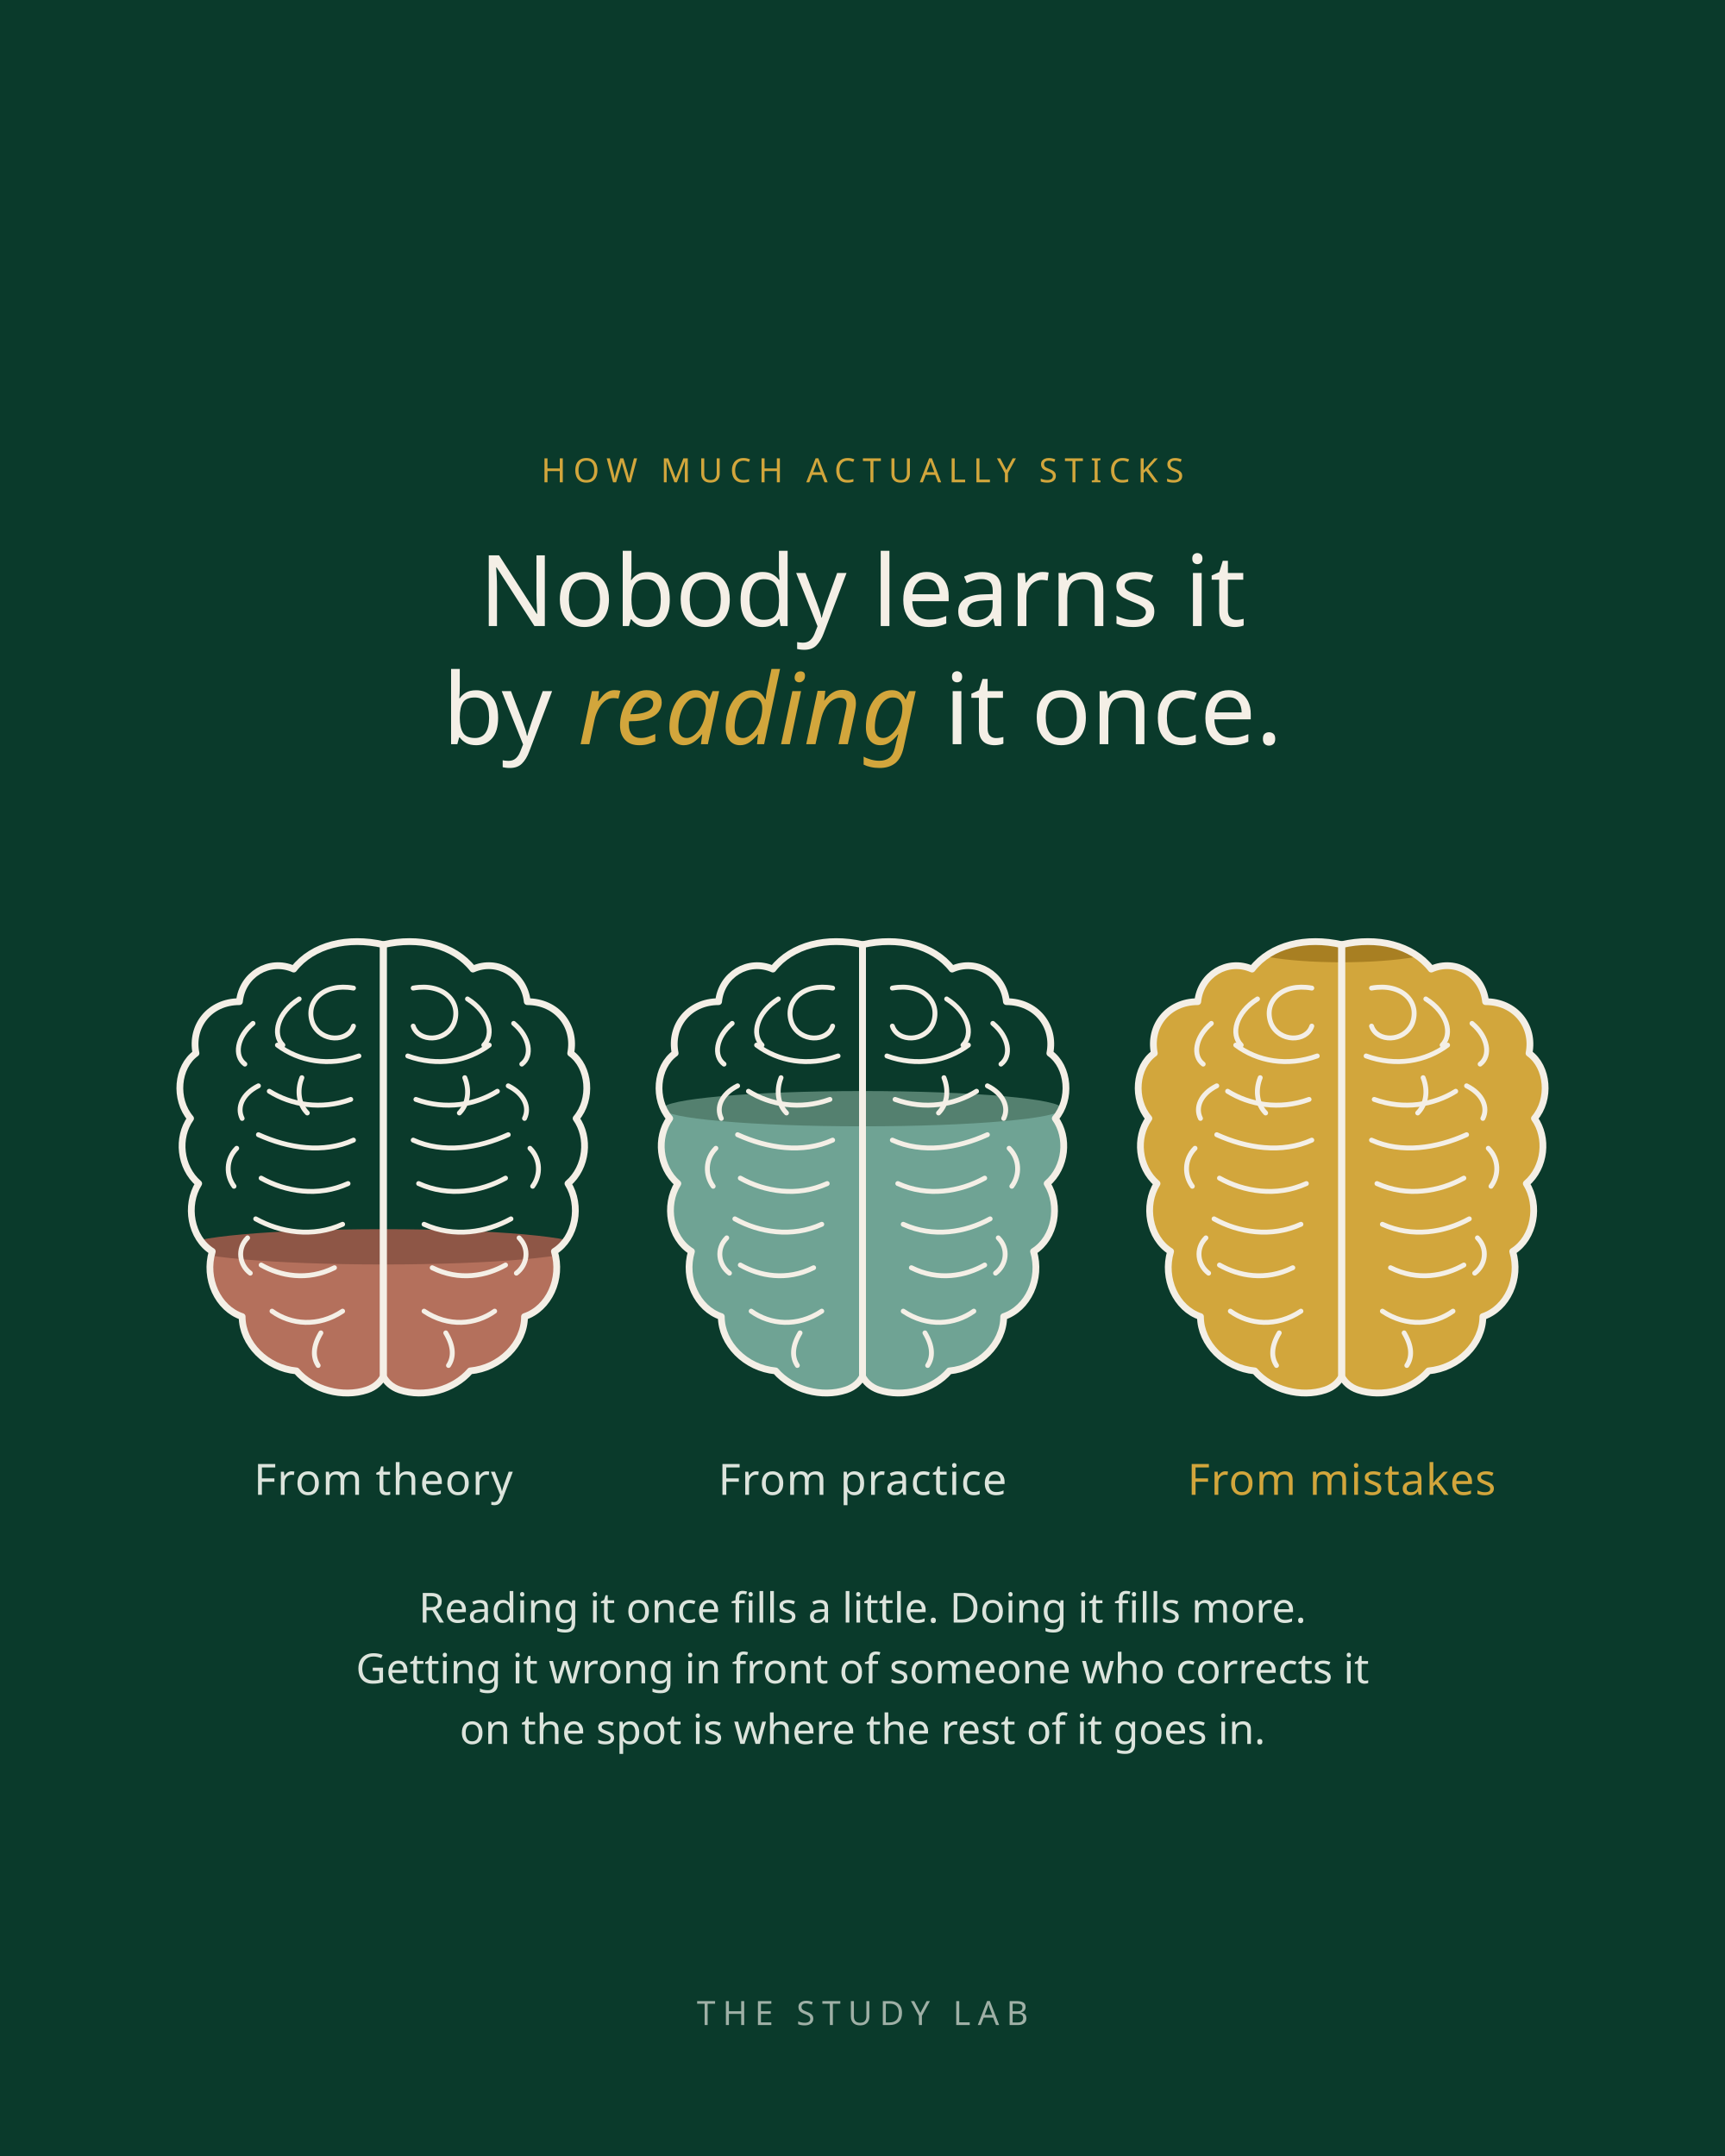
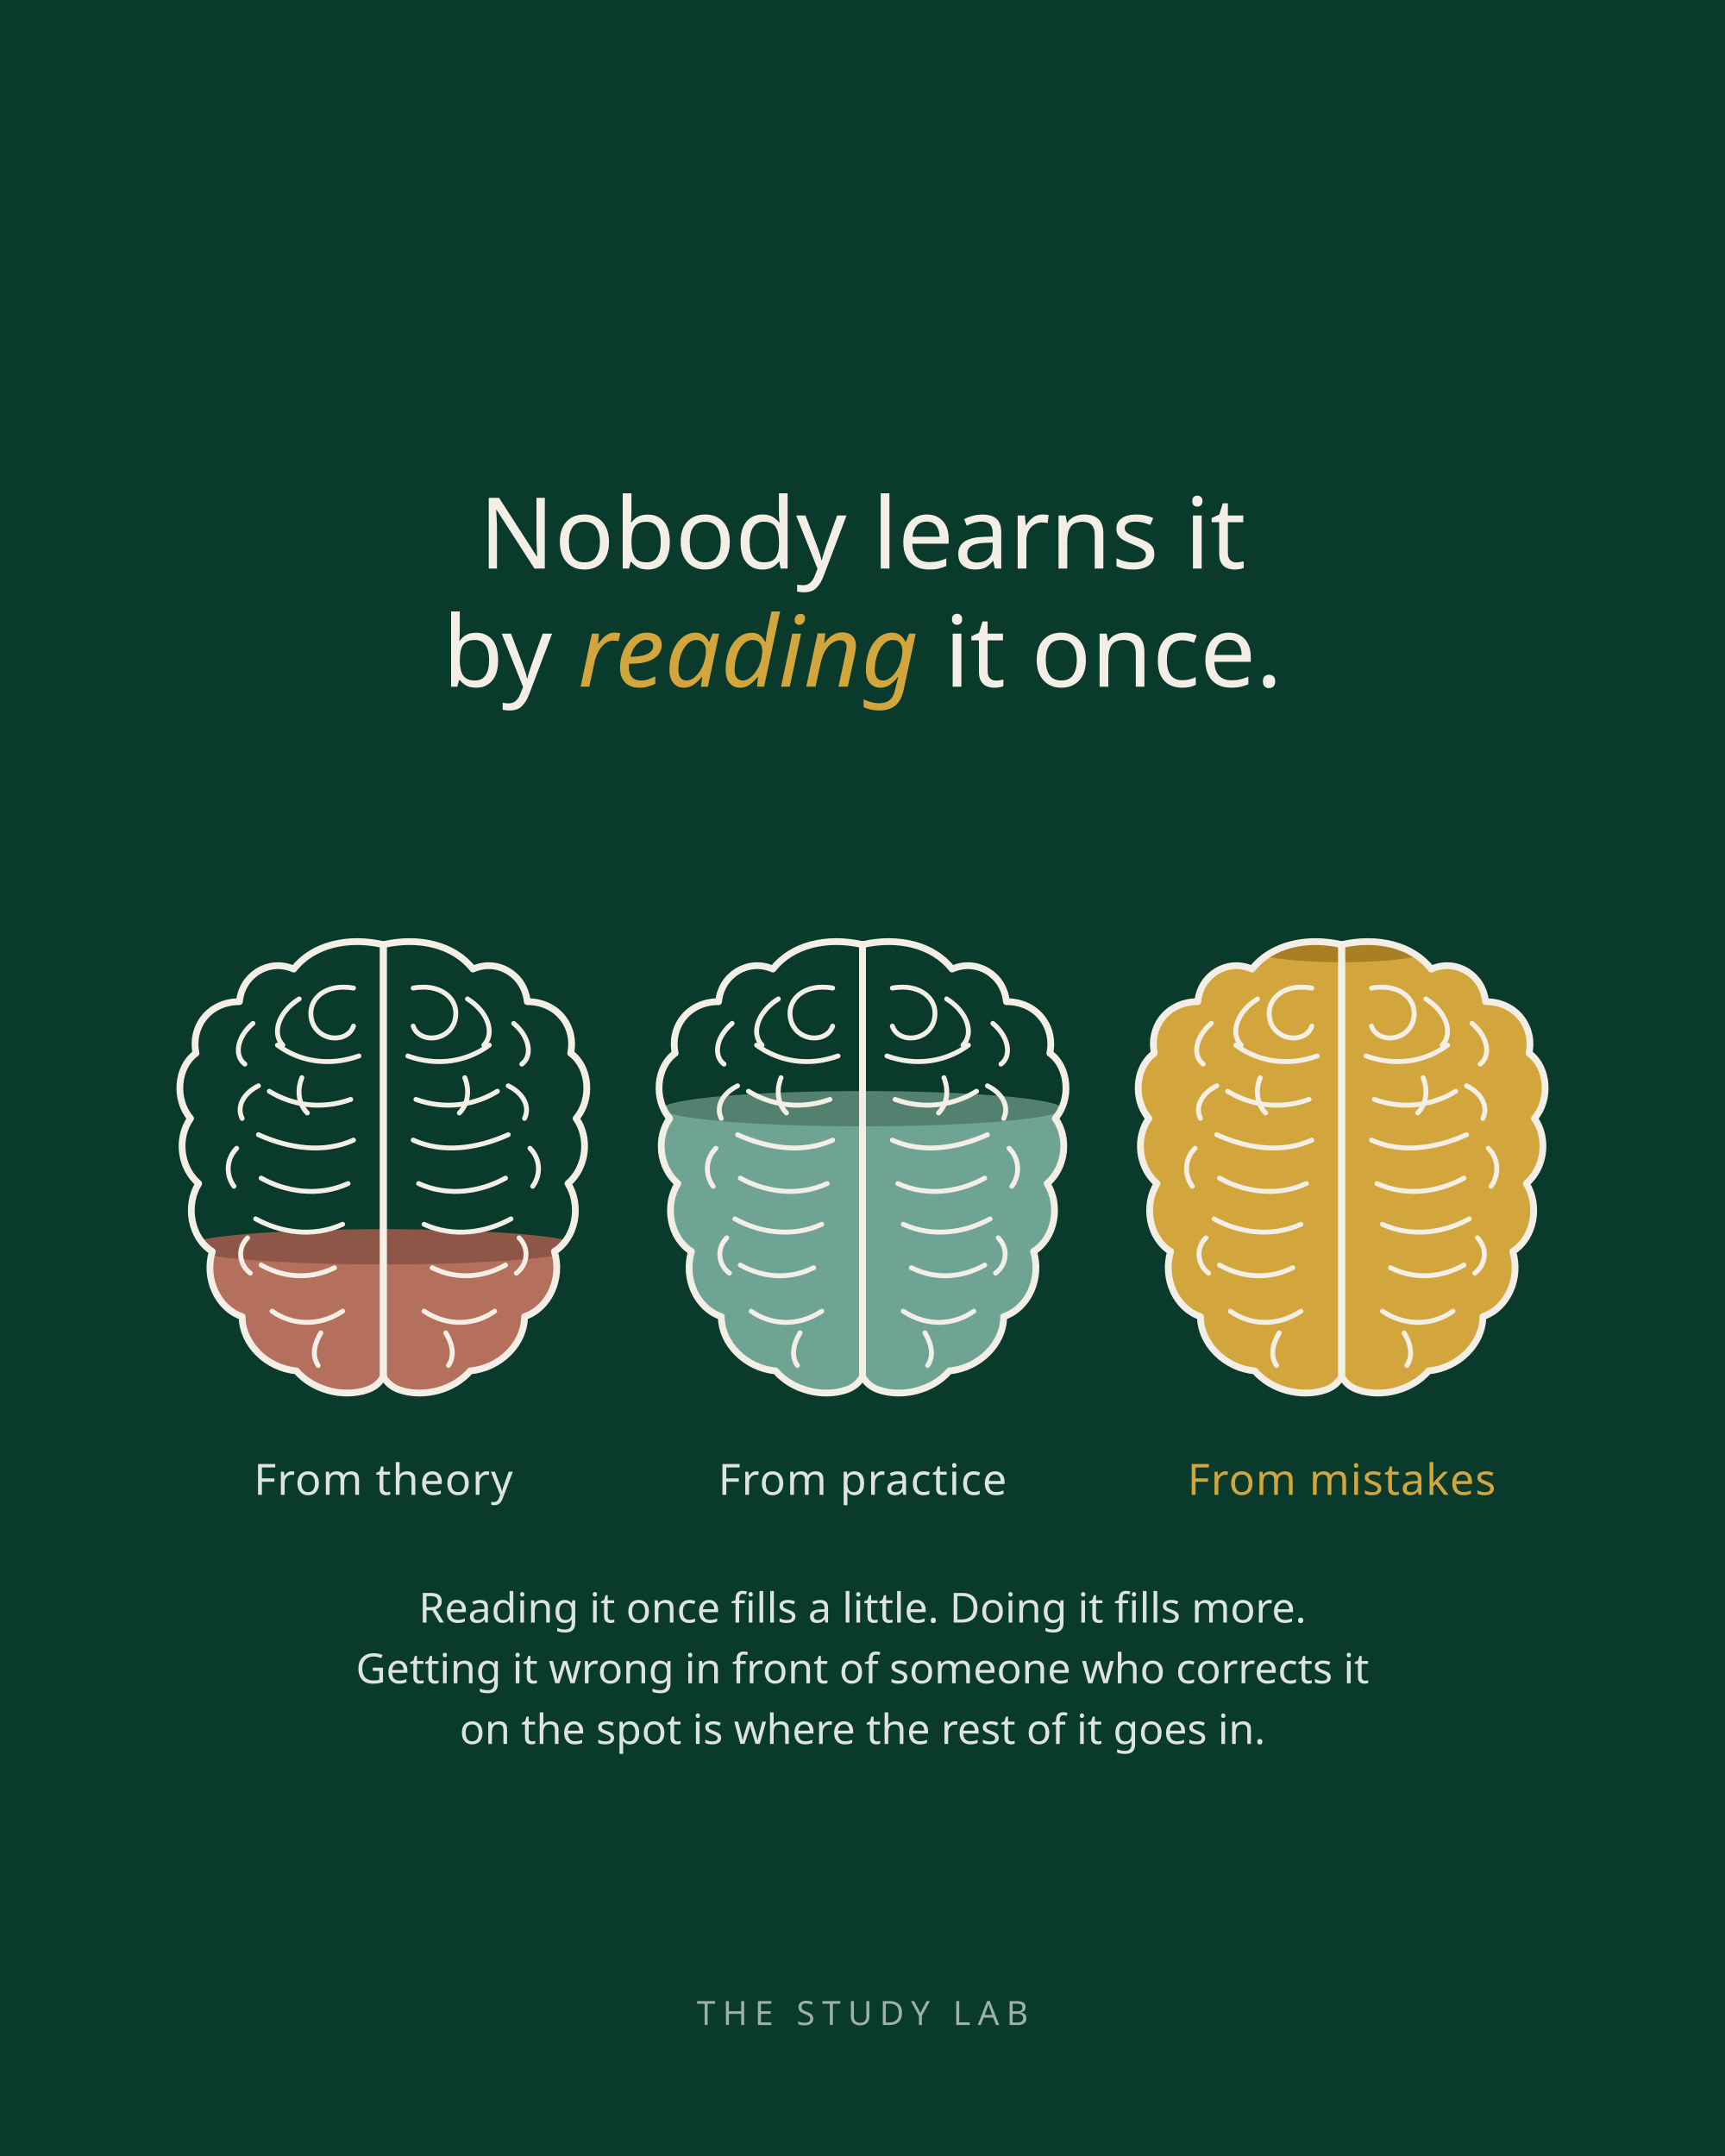
<svg xmlns="http://www.w3.org/2000/svg" width="1080" height="1350" viewBox="0 0 1080 1350">
  <rect width="1080" height="1350" fill="#0A3A2B" />
-   <text x="540" y="302" font-family="Jost" font-size="21" font-weight="500" letter-spacing="4.5" fill="#D2A63C" text-anchor="middle">HOW MUCH ACTUALLY STICKS</text>
-   <text x="540" y="392" font-family="Playfair Display" font-size="62" font-weight="400" fill="#F4EFE6" text-anchor="middle">Nobody learns it</text>
-   <text x="540" y="466" font-family="Playfair Display" font-size="62" font-weight="400" fill="#F4EFE6" text-anchor="middle">by <tspan font-style="italic" fill="#D2A63C">reading</tspan> it once.</text>
+   <text x="540" y="356" font-family="Playfair Display" font-size="62" font-weight="400" fill="#F4EFE6" text-anchor="middle">Nobody learns it</text>
+   <text x="540" y="430" font-family="Playfair Display" font-size="62" font-weight="400" fill="#F4EFE6" text-anchor="middle">by <tspan font-style="italic" fill="#D2A63C">reading</tspan> it once.</text>
  <g transform="translate(240 736) scale(0.85)">
    <defs>
      <clipPath id="brain-clip-portrait-0">
        <path d="M 0 -170   C 26 -176 52 -170 66 -152   C 84 -160 104 -148 106 -128   C 128 -128 142 -110 138 -90   C 152 -80 154 -56 142 -42   C 152 -28 150 -6 136 6   C 146 22 142 46 126 56   C 132 76 122 98 104 104   C 104 124 86 142 64 144   C 52 158 30 164 12 158   C 6 156 2 152 0 148 Z" />
        <path d="M 0 -170   C -26 -176 -52 -170 -66 -152   C -84 -160 -104 -148 -106 -128   C -128 -128 -142 -110 -138 -90   C -152 -80 -154 -56 -142 -42   C -152 -28 -150 -6 -136 6   C -146 22 -142 46 -126 56   C -132 76 -122 98 -104 104   C -104 124 -86 142 -64 144   C -52 158 -30 164 -12 158   C -6 156 -2 152 0 148 Z" />
      </clipPath>
    </defs>
    <g clip-path="url(#brain-clip-portrait-0)">
      <rect x="-170" y="52.6" width="340" height="125.4" fill="#B4705C" />
      <ellipse cx="0" cy="52.6" rx="146.4" ry="13" fill="#8E5646" />
    </g>
    <path d="M 0 -170   C 26 -176 52 -170 66 -152   C 84 -160 104 -148 106 -128   C 128 -128 142 -110 138 -90   C 152 -80 154 -56 142 -42   C 152 -28 150 -6 136 6   C 146 22 142 46 126 56   C 132 76 122 98 104 104   C 104 124 86 142 64 144   C 52 158 30 164 12 158   C 6 156 2 152 0 148 Z" fill="none" stroke="#F4EFE6" stroke-width="5" stroke-linecap="round" stroke-linejoin="round" />
    <path d="M 0 -170   C -26 -176 -52 -170 -66 -152   C -84 -160 -104 -148 -106 -128   C -128 -128 -142 -110 -138 -90   C -152 -80 -154 -56 -142 -42   C -152 -28 -150 -6 -136 6   C -146 22 -142 46 -126 56   C -132 76 -122 98 -104 104   C -104 124 -86 142 -64 144   C -52 158 -30 164 -12 158   C -6 156 -2 152 0 148 Z" fill="none" stroke="#F4EFE6" stroke-width="5" stroke-linecap="round" stroke-linejoin="round" />
    <path d="M 22 -138 C 44 -142 58 -128 52 -112 C 46 -98 26 -98 22 -110" fill="none" stroke="#F4EFE6" stroke-width="3.6" stroke-linecap="round" stroke-linejoin="round" />
    <path d="M 62 -130 C 78 -120 82 -104 74 -96" fill="none" stroke="#F4EFE6" stroke-width="3.6" stroke-linecap="round" stroke-linejoin="round" />
    <path d="M 96 -112 C 108 -102 110 -88 102 -82" fill="none" stroke="#F4EFE6" stroke-width="3.6" stroke-linecap="round" stroke-linejoin="round" />
    <path d="M 18 -88 C 40 -80 62 -84 78 -96" fill="none" stroke="#F4EFE6" stroke-width="3.6" stroke-linecap="round" stroke-linejoin="round" />
    <path d="M 92 -66 C 104 -60 108 -50 104 -42" fill="none" stroke="#F4EFE6" stroke-width="3.6" stroke-linecap="round" stroke-linejoin="round" />
    <path d="M 24 -56 C 46 -48 68 -52 84 -62" fill="none" stroke="#F4EFE6" stroke-width="3.6" stroke-linecap="round" stroke-linejoin="round" />
    <path d="M 22 -26 C 44 -16 70 -20 92 -30" fill="none" stroke="#F4EFE6" stroke-width="3.6" stroke-linecap="round" stroke-linejoin="round" />
    <path d="M 108 -20 C 116 -12 116 0 110 8" fill="none" stroke="#F4EFE6" stroke-width="3.6" stroke-linecap="round" stroke-linejoin="round" />
    <path d="M 26 6 C 48 16 72 12 90 2" fill="none" stroke="#F4EFE6" stroke-width="3.6" stroke-linecap="round" stroke-linejoin="round" />
    <path d="M 30 36 C 52 46 76 42 94 32" fill="none" stroke="#F4EFE6" stroke-width="3.6" stroke-linecap="round" stroke-linejoin="round" />
    <path d="M 100 46 C 108 54 106 66 98 72" fill="none" stroke="#F4EFE6" stroke-width="3.6" stroke-linecap="round" stroke-linejoin="round" />
    <path d="M 36 68 C 56 78 76 74 90 66" fill="none" stroke="#F4EFE6" stroke-width="3.6" stroke-linecap="round" stroke-linejoin="round" />
    <path d="M 30 100 C 48 112 68 110 82 100" fill="none" stroke="#F4EFE6" stroke-width="3.6" stroke-linecap="round" stroke-linejoin="round" />
    <path d="M 60 -72 C 64 -62 62 -52 56 -46" fill="none" stroke="#F4EFE6" stroke-width="3.6" stroke-linecap="round" stroke-linejoin="round" />
    <path d="M 46 116 C 52 126 52 134 48 140" fill="none" stroke="#F4EFE6" stroke-width="3.6" stroke-linecap="round" stroke-linejoin="round" />
    <path d="M -22 -138 C -44 -142 -58 -128 -52 -112 C -46 -98 -26 -98 -22 -110" fill="none" stroke="#F4EFE6" stroke-width="3.6" stroke-linecap="round" stroke-linejoin="round" />
    <path d="M -62 -130 C -78 -120 -82 -104 -74 -96" fill="none" stroke="#F4EFE6" stroke-width="3.6" stroke-linecap="round" stroke-linejoin="round" />
    <path d="M -96 -112 C -108 -102 -110 -88 -102 -82" fill="none" stroke="#F4EFE6" stroke-width="3.6" stroke-linecap="round" stroke-linejoin="round" />
    <path d="M -18 -88 C -40 -80 -62 -84 -78 -96" fill="none" stroke="#F4EFE6" stroke-width="3.6" stroke-linecap="round" stroke-linejoin="round" />
    <path d="M -92 -66 C -104 -60 -108 -50 -104 -42" fill="none" stroke="#F4EFE6" stroke-width="3.6" stroke-linecap="round" stroke-linejoin="round" />
    <path d="M -24 -56 C -46 -48 -68 -52 -84 -62" fill="none" stroke="#F4EFE6" stroke-width="3.6" stroke-linecap="round" stroke-linejoin="round" />
    <path d="M -22 -26 C -44 -16 -70 -20 -92 -30" fill="none" stroke="#F4EFE6" stroke-width="3.6" stroke-linecap="round" stroke-linejoin="round" />
    <path d="M -108 -20 C -116 -12 -116 0 -110 8" fill="none" stroke="#F4EFE6" stroke-width="3.6" stroke-linecap="round" stroke-linejoin="round" />
    <path d="M -26 6 C -48 16 -72 12 -90 2" fill="none" stroke="#F4EFE6" stroke-width="3.6" stroke-linecap="round" stroke-linejoin="round" />
    <path d="M -30 36 C -52 46 -76 42 -94 32" fill="none" stroke="#F4EFE6" stroke-width="3.6" stroke-linecap="round" stroke-linejoin="round" />
    <path d="M -100 46 C -108 54 -106 66 -98 72" fill="none" stroke="#F4EFE6" stroke-width="3.6" stroke-linecap="round" stroke-linejoin="round" />
    <path d="M -36 68 C -56 78 -76 74 -90 66" fill="none" stroke="#F4EFE6" stroke-width="3.6" stroke-linecap="round" stroke-linejoin="round" />
    <path d="M -30 100 C -48 112 -68 110 -82 100" fill="none" stroke="#F4EFE6" stroke-width="3.6" stroke-linecap="round" stroke-linejoin="round" />
    <path d="M -60 -72 C -64 -62 -62 -52 -56 -46" fill="none" stroke="#F4EFE6" stroke-width="3.6" stroke-linecap="round" stroke-linejoin="round" />
    <path d="M -46 116 C -52 126 -52 134 -48 140" fill="none" stroke="#F4EFE6" stroke-width="3.6" stroke-linecap="round" stroke-linejoin="round" />
  </g>
  <text x="240" y="936" font-family="Jost" font-size="27" font-weight="400" letter-spacing="0.6" fill="#DCE4DC" text-anchor="middle">From theory</text>
  <g transform="translate(540 736) scale(0.85)">
    <defs>
      <clipPath id="brain-clip-portrait-1">
        <path d="M 0 -170   C 26 -176 52 -170 66 -152   C 84 -160 104 -148 106 -128   C 128 -128 142 -110 138 -90   C 152 -80 154 -56 142 -42   C 152 -28 150 -6 136 6   C 146 22 142 46 126 56   C 132 76 122 98 104 104   C 104 124 86 142 64 144   C 52 158 30 164 12 158   C 6 156 2 152 0 148 Z" />
        <path d="M 0 -170   C -26 -176 -52 -170 -66 -152   C -84 -160 -104 -148 -106 -128   C -128 -128 -142 -110 -138 -90   C -152 -80 -154 -56 -142 -42   C -152 -28 -150 -6 -136 6   C -146 22 -142 46 -126 56   C -132 76 -122 98 -104 104   C -104 124 -86 142 -64 144   C -52 158 -30 164 -12 158   C -6 156 -2 152 0 148 Z" />
      </clipPath>
    </defs>
    <g clip-path="url(#brain-clip-portrait-1)">
      <rect x="-170" y="-49.16" width="340" height="227.16" fill="#6FA394" />
      <ellipse cx="0" cy="-49.16" rx="147.1" ry="13" fill="#54806F" />
    </g>
    <path d="M 0 -170   C 26 -176 52 -170 66 -152   C 84 -160 104 -148 106 -128   C 128 -128 142 -110 138 -90   C 152 -80 154 -56 142 -42   C 152 -28 150 -6 136 6   C 146 22 142 46 126 56   C 132 76 122 98 104 104   C 104 124 86 142 64 144   C 52 158 30 164 12 158   C 6 156 2 152 0 148 Z" fill="none" stroke="#F4EFE6" stroke-width="5" stroke-linecap="round" stroke-linejoin="round" />
    <path d="M 0 -170   C -26 -176 -52 -170 -66 -152   C -84 -160 -104 -148 -106 -128   C -128 -128 -142 -110 -138 -90   C -152 -80 -154 -56 -142 -42   C -152 -28 -150 -6 -136 6   C -146 22 -142 46 -126 56   C -132 76 -122 98 -104 104   C -104 124 -86 142 -64 144   C -52 158 -30 164 -12 158   C -6 156 -2 152 0 148 Z" fill="none" stroke="#F4EFE6" stroke-width="5" stroke-linecap="round" stroke-linejoin="round" />
    <path d="M 22 -138 C 44 -142 58 -128 52 -112 C 46 -98 26 -98 22 -110" fill="none" stroke="#F4EFE6" stroke-width="3.6" stroke-linecap="round" stroke-linejoin="round" />
    <path d="M 62 -130 C 78 -120 82 -104 74 -96" fill="none" stroke="#F4EFE6" stroke-width="3.6" stroke-linecap="round" stroke-linejoin="round" />
    <path d="M 96 -112 C 108 -102 110 -88 102 -82" fill="none" stroke="#F4EFE6" stroke-width="3.6" stroke-linecap="round" stroke-linejoin="round" />
    <path d="M 18 -88 C 40 -80 62 -84 78 -96" fill="none" stroke="#F4EFE6" stroke-width="3.6" stroke-linecap="round" stroke-linejoin="round" />
    <path d="M 92 -66 C 104 -60 108 -50 104 -42" fill="none" stroke="#F4EFE6" stroke-width="3.6" stroke-linecap="round" stroke-linejoin="round" />
    <path d="M 24 -56 C 46 -48 68 -52 84 -62" fill="none" stroke="#F4EFE6" stroke-width="3.6" stroke-linecap="round" stroke-linejoin="round" />
    <path d="M 22 -26 C 44 -16 70 -20 92 -30" fill="none" stroke="#F4EFE6" stroke-width="3.6" stroke-linecap="round" stroke-linejoin="round" />
    <path d="M 108 -20 C 116 -12 116 0 110 8" fill="none" stroke="#F4EFE6" stroke-width="3.6" stroke-linecap="round" stroke-linejoin="round" />
    <path d="M 26 6 C 48 16 72 12 90 2" fill="none" stroke="#F4EFE6" stroke-width="3.6" stroke-linecap="round" stroke-linejoin="round" />
    <path d="M 30 36 C 52 46 76 42 94 32" fill="none" stroke="#F4EFE6" stroke-width="3.6" stroke-linecap="round" stroke-linejoin="round" />
    <path d="M 100 46 C 108 54 106 66 98 72" fill="none" stroke="#F4EFE6" stroke-width="3.6" stroke-linecap="round" stroke-linejoin="round" />
    <path d="M 36 68 C 56 78 76 74 90 66" fill="none" stroke="#F4EFE6" stroke-width="3.6" stroke-linecap="round" stroke-linejoin="round" />
    <path d="M 30 100 C 48 112 68 110 82 100" fill="none" stroke="#F4EFE6" stroke-width="3.6" stroke-linecap="round" stroke-linejoin="round" />
    <path d="M 60 -72 C 64 -62 62 -52 56 -46" fill="none" stroke="#F4EFE6" stroke-width="3.6" stroke-linecap="round" stroke-linejoin="round" />
    <path d="M 46 116 C 52 126 52 134 48 140" fill="none" stroke="#F4EFE6" stroke-width="3.6" stroke-linecap="round" stroke-linejoin="round" />
    <path d="M -22 -138 C -44 -142 -58 -128 -52 -112 C -46 -98 -26 -98 -22 -110" fill="none" stroke="#F4EFE6" stroke-width="3.6" stroke-linecap="round" stroke-linejoin="round" />
    <path d="M -62 -130 C -78 -120 -82 -104 -74 -96" fill="none" stroke="#F4EFE6" stroke-width="3.6" stroke-linecap="round" stroke-linejoin="round" />
    <path d="M -96 -112 C -108 -102 -110 -88 -102 -82" fill="none" stroke="#F4EFE6" stroke-width="3.6" stroke-linecap="round" stroke-linejoin="round" />
    <path d="M -18 -88 C -40 -80 -62 -84 -78 -96" fill="none" stroke="#F4EFE6" stroke-width="3.6" stroke-linecap="round" stroke-linejoin="round" />
    <path d="M -92 -66 C -104 -60 -108 -50 -104 -42" fill="none" stroke="#F4EFE6" stroke-width="3.6" stroke-linecap="round" stroke-linejoin="round" />
    <path d="M -24 -56 C -46 -48 -68 -52 -84 -62" fill="none" stroke="#F4EFE6" stroke-width="3.6" stroke-linecap="round" stroke-linejoin="round" />
    <path d="M -22 -26 C -44 -16 -70 -20 -92 -30" fill="none" stroke="#F4EFE6" stroke-width="3.6" stroke-linecap="round" stroke-linejoin="round" />
    <path d="M -108 -20 C -116 -12 -116 0 -110 8" fill="none" stroke="#F4EFE6" stroke-width="3.6" stroke-linecap="round" stroke-linejoin="round" />
    <path d="M -26 6 C -48 16 -72 12 -90 2" fill="none" stroke="#F4EFE6" stroke-width="3.6" stroke-linecap="round" stroke-linejoin="round" />
    <path d="M -30 36 C -52 46 -76 42 -94 32" fill="none" stroke="#F4EFE6" stroke-width="3.6" stroke-linecap="round" stroke-linejoin="round" />
    <path d="M -100 46 C -108 54 -106 66 -98 72" fill="none" stroke="#F4EFE6" stroke-width="3.6" stroke-linecap="round" stroke-linejoin="round" />
    <path d="M -36 68 C -56 78 -76 74 -90 66" fill="none" stroke="#F4EFE6" stroke-width="3.6" stroke-linecap="round" stroke-linejoin="round" />
    <path d="M -30 100 C -48 112 -68 110 -82 100" fill="none" stroke="#F4EFE6" stroke-width="3.6" stroke-linecap="round" stroke-linejoin="round" />
    <path d="M -60 -72 C -64 -62 -62 -52 -56 -46" fill="none" stroke="#F4EFE6" stroke-width="3.6" stroke-linecap="round" stroke-linejoin="round" />
    <path d="M -46 116 C -52 126 -52 134 -48 140" fill="none" stroke="#F4EFE6" stroke-width="3.6" stroke-linecap="round" stroke-linejoin="round" />
  </g>
  <text x="540" y="936" font-family="Jost" font-size="27" font-weight="400" letter-spacing="0.6" fill="#DCE4DC" text-anchor="middle">From practice</text>
  <g transform="translate(840 736) scale(0.85)">
    <defs>
      <clipPath id="brain-clip-portrait-2">
        <path d="M 0 -170   C 26 -176 52 -170 66 -152   C 84 -160 104 -148 106 -128   C 128 -128 142 -110 138 -90   C 152 -80 154 -56 142 -42   C 152 -28 150 -6 136 6   C 146 22 142 46 126 56   C 132 76 122 98 104 104   C 104 124 86 142 64 144   C 52 158 30 164 12 158   C 6 156 2 152 0 148 Z" />
        <path d="M 0 -170   C -26 -176 -52 -170 -66 -152   C -84 -160 -104 -148 -106 -128   C -128 -128 -142 -110 -138 -90   C -152 -80 -154 -56 -142 -42   C -152 -28 -150 -6 -136 6   C -146 22 -142 46 -126 56   C -132 76 -122 98 -104 104   C -104 124 -86 142 -64 144   C -52 158 -30 164 -12 158   C -6 156 -2 152 0 148 Z" />
      </clipPath>
    </defs>
    <g clip-path="url(#brain-clip-portrait-2)">
      <rect x="-170" y="-170" width="340" height="348" fill="#D2A63C" />
      <ellipse cx="0" cy="-170" rx="75.7" ry="13" fill="#A87F22" />
    </g>
    <path d="M 0 -170   C 26 -176 52 -170 66 -152   C 84 -160 104 -148 106 -128   C 128 -128 142 -110 138 -90   C 152 -80 154 -56 142 -42   C 152 -28 150 -6 136 6   C 146 22 142 46 126 56   C 132 76 122 98 104 104   C 104 124 86 142 64 144   C 52 158 30 164 12 158   C 6 156 2 152 0 148 Z" fill="none" stroke="#F4EFE6" stroke-width="5" stroke-linecap="round" stroke-linejoin="round" />
    <path d="M 0 -170   C -26 -176 -52 -170 -66 -152   C -84 -160 -104 -148 -106 -128   C -128 -128 -142 -110 -138 -90   C -152 -80 -154 -56 -142 -42   C -152 -28 -150 -6 -136 6   C -146 22 -142 46 -126 56   C -132 76 -122 98 -104 104   C -104 124 -86 142 -64 144   C -52 158 -30 164 -12 158   C -6 156 -2 152 0 148 Z" fill="none" stroke="#F4EFE6" stroke-width="5" stroke-linecap="round" stroke-linejoin="round" />
    <path d="M 22 -138 C 44 -142 58 -128 52 -112 C 46 -98 26 -98 22 -110" fill="none" stroke="#F4EFE6" stroke-width="3.6" stroke-linecap="round" stroke-linejoin="round" />
    <path d="M 62 -130 C 78 -120 82 -104 74 -96" fill="none" stroke="#F4EFE6" stroke-width="3.6" stroke-linecap="round" stroke-linejoin="round" />
    <path d="M 96 -112 C 108 -102 110 -88 102 -82" fill="none" stroke="#F4EFE6" stroke-width="3.6" stroke-linecap="round" stroke-linejoin="round" />
    <path d="M 18 -88 C 40 -80 62 -84 78 -96" fill="none" stroke="#F4EFE6" stroke-width="3.6" stroke-linecap="round" stroke-linejoin="round" />
    <path d="M 92 -66 C 104 -60 108 -50 104 -42" fill="none" stroke="#F4EFE6" stroke-width="3.6" stroke-linecap="round" stroke-linejoin="round" />
    <path d="M 24 -56 C 46 -48 68 -52 84 -62" fill="none" stroke="#F4EFE6" stroke-width="3.6" stroke-linecap="round" stroke-linejoin="round" />
    <path d="M 22 -26 C 44 -16 70 -20 92 -30" fill="none" stroke="#F4EFE6" stroke-width="3.6" stroke-linecap="round" stroke-linejoin="round" />
    <path d="M 108 -20 C 116 -12 116 0 110 8" fill="none" stroke="#F4EFE6" stroke-width="3.6" stroke-linecap="round" stroke-linejoin="round" />
    <path d="M 26 6 C 48 16 72 12 90 2" fill="none" stroke="#F4EFE6" stroke-width="3.6" stroke-linecap="round" stroke-linejoin="round" />
    <path d="M 30 36 C 52 46 76 42 94 32" fill="none" stroke="#F4EFE6" stroke-width="3.6" stroke-linecap="round" stroke-linejoin="round" />
    <path d="M 100 46 C 108 54 106 66 98 72" fill="none" stroke="#F4EFE6" stroke-width="3.6" stroke-linecap="round" stroke-linejoin="round" />
    <path d="M 36 68 C 56 78 76 74 90 66" fill="none" stroke="#F4EFE6" stroke-width="3.6" stroke-linecap="round" stroke-linejoin="round" />
    <path d="M 30 100 C 48 112 68 110 82 100" fill="none" stroke="#F4EFE6" stroke-width="3.6" stroke-linecap="round" stroke-linejoin="round" />
    <path d="M 60 -72 C 64 -62 62 -52 56 -46" fill="none" stroke="#F4EFE6" stroke-width="3.6" stroke-linecap="round" stroke-linejoin="round" />
    <path d="M 46 116 C 52 126 52 134 48 140" fill="none" stroke="#F4EFE6" stroke-width="3.6" stroke-linecap="round" stroke-linejoin="round" />
    <path d="M -22 -138 C -44 -142 -58 -128 -52 -112 C -46 -98 -26 -98 -22 -110" fill="none" stroke="#F4EFE6" stroke-width="3.6" stroke-linecap="round" stroke-linejoin="round" />
    <path d="M -62 -130 C -78 -120 -82 -104 -74 -96" fill="none" stroke="#F4EFE6" stroke-width="3.6" stroke-linecap="round" stroke-linejoin="round" />
    <path d="M -96 -112 C -108 -102 -110 -88 -102 -82" fill="none" stroke="#F4EFE6" stroke-width="3.6" stroke-linecap="round" stroke-linejoin="round" />
    <path d="M -18 -88 C -40 -80 -62 -84 -78 -96" fill="none" stroke="#F4EFE6" stroke-width="3.6" stroke-linecap="round" stroke-linejoin="round" />
    <path d="M -92 -66 C -104 -60 -108 -50 -104 -42" fill="none" stroke="#F4EFE6" stroke-width="3.6" stroke-linecap="round" stroke-linejoin="round" />
    <path d="M -24 -56 C -46 -48 -68 -52 -84 -62" fill="none" stroke="#F4EFE6" stroke-width="3.6" stroke-linecap="round" stroke-linejoin="round" />
    <path d="M -22 -26 C -44 -16 -70 -20 -92 -30" fill="none" stroke="#F4EFE6" stroke-width="3.6" stroke-linecap="round" stroke-linejoin="round" />
    <path d="M -108 -20 C -116 -12 -116 0 -110 8" fill="none" stroke="#F4EFE6" stroke-width="3.6" stroke-linecap="round" stroke-linejoin="round" />
    <path d="M -26 6 C -48 16 -72 12 -90 2" fill="none" stroke="#F4EFE6" stroke-width="3.6" stroke-linecap="round" stroke-linejoin="round" />
    <path d="M -30 36 C -52 46 -76 42 -94 32" fill="none" stroke="#F4EFE6" stroke-width="3.6" stroke-linecap="round" stroke-linejoin="round" />
    <path d="M -100 46 C -108 54 -106 66 -98 72" fill="none" stroke="#F4EFE6" stroke-width="3.6" stroke-linecap="round" stroke-linejoin="round" />
    <path d="M -36 68 C -56 78 -76 74 -90 66" fill="none" stroke="#F4EFE6" stroke-width="3.6" stroke-linecap="round" stroke-linejoin="round" />
    <path d="M -30 100 C -48 112 -68 110 -82 100" fill="none" stroke="#F4EFE6" stroke-width="3.6" stroke-linecap="round" stroke-linejoin="round" />
    <path d="M -60 -72 C -64 -62 -62 -52 -56 -46" fill="none" stroke="#F4EFE6" stroke-width="3.6" stroke-linecap="round" stroke-linejoin="round" />
    <path d="M -46 116 C -52 126 -52 134 -48 140" fill="none" stroke="#F4EFE6" stroke-width="3.6" stroke-linecap="round" stroke-linejoin="round" />
  </g>
  <text x="840" y="936" font-family="Jost" font-size="27" font-weight="400" letter-spacing="0.6" fill="#D2A63C" text-anchor="middle">From mistakes</text>
  <text x="540" y="1016" font-family="Jost" font-size="26" font-weight="300" fill="#DCE4DC" text-anchor="middle">Reading it once fills a little. Doing it fills more.</text>
  <text x="540" y="1054" font-family="Jost" font-size="26" font-weight="300" fill="#DCE4DC" text-anchor="middle">Getting it wrong in front of someone who corrects it</text>
  <text x="540" y="1092" font-family="Jost" font-size="26" font-weight="300" fill="#DCE4DC" text-anchor="middle">on the spot is where the rest of it goes in.</text>
  <text x="540" y="1268" text-anchor="middle" font-family="Playfair Display" font-size="21" letter-spacing="4.5" fill="#9FB0A6">THE STUDY LAB</text>
</svg>
